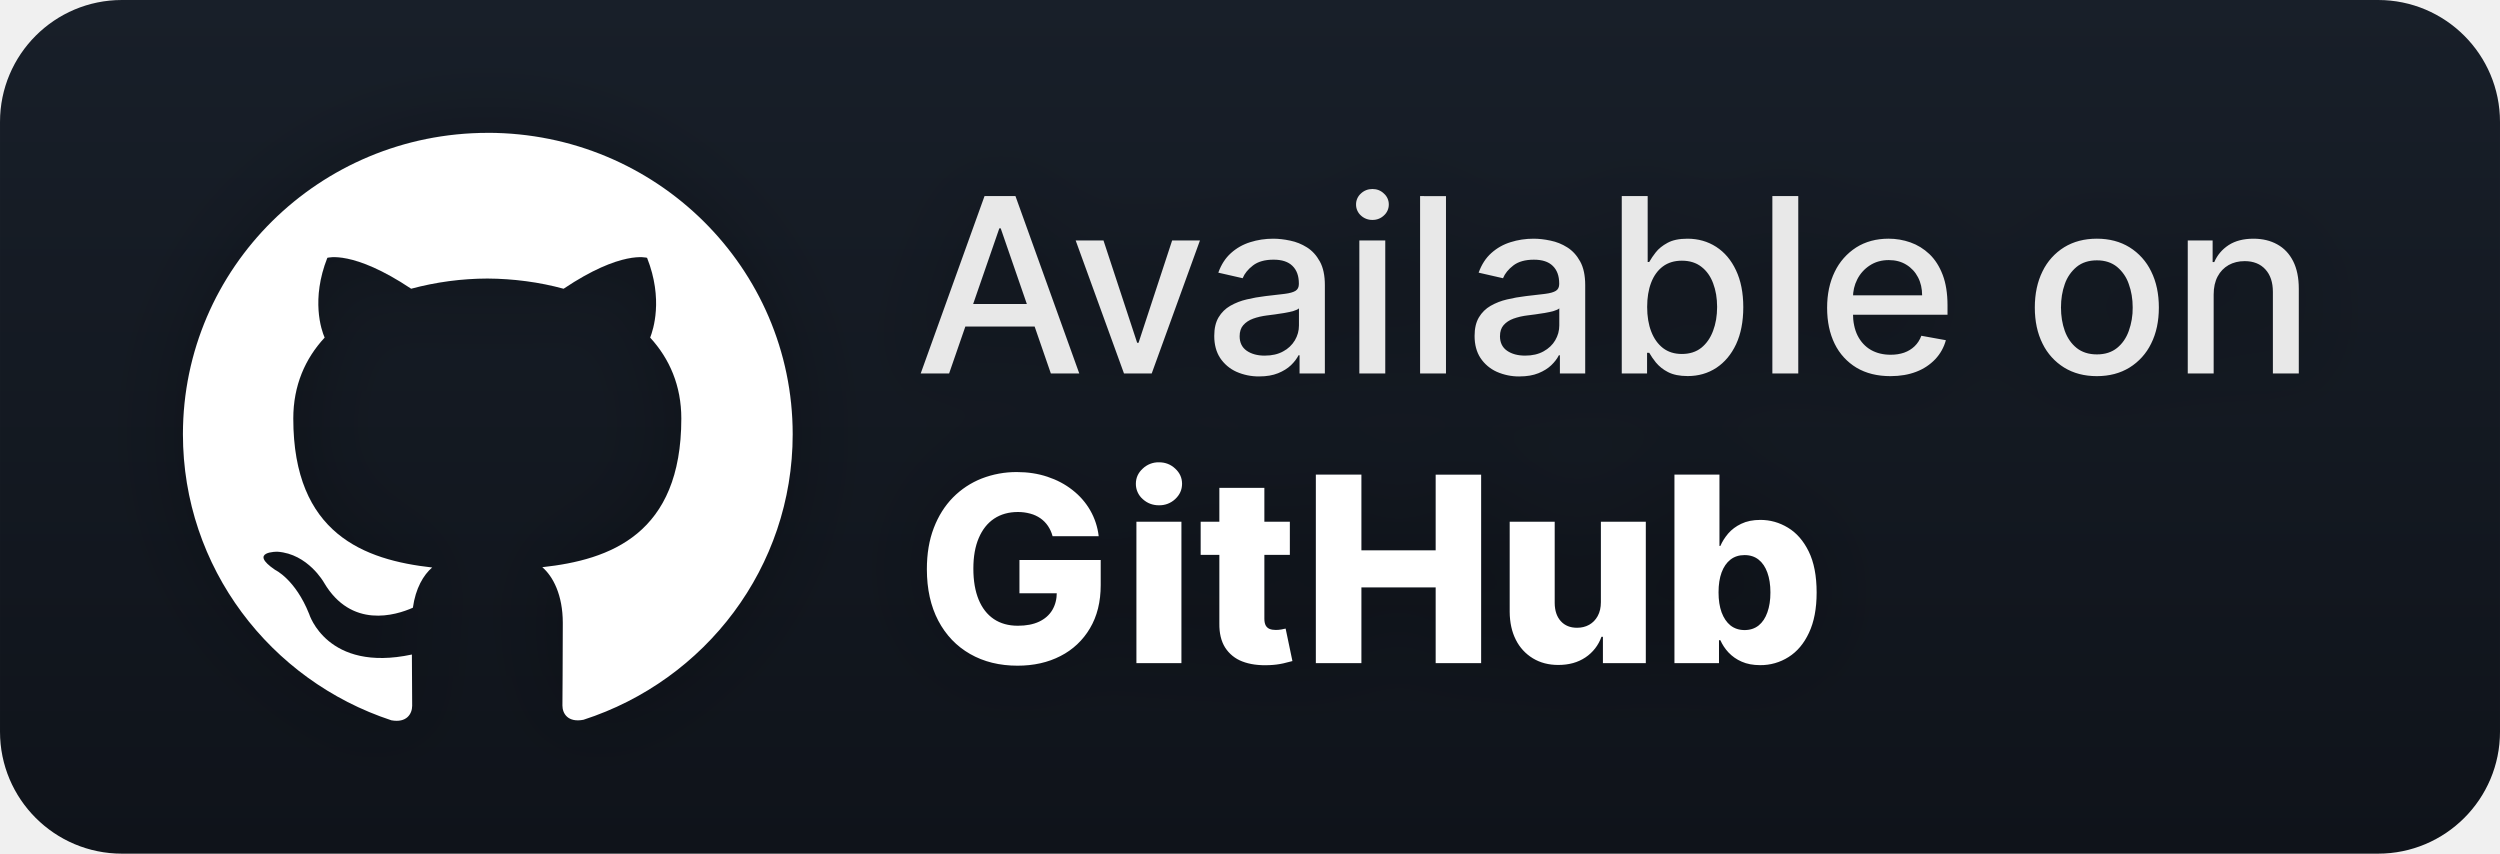
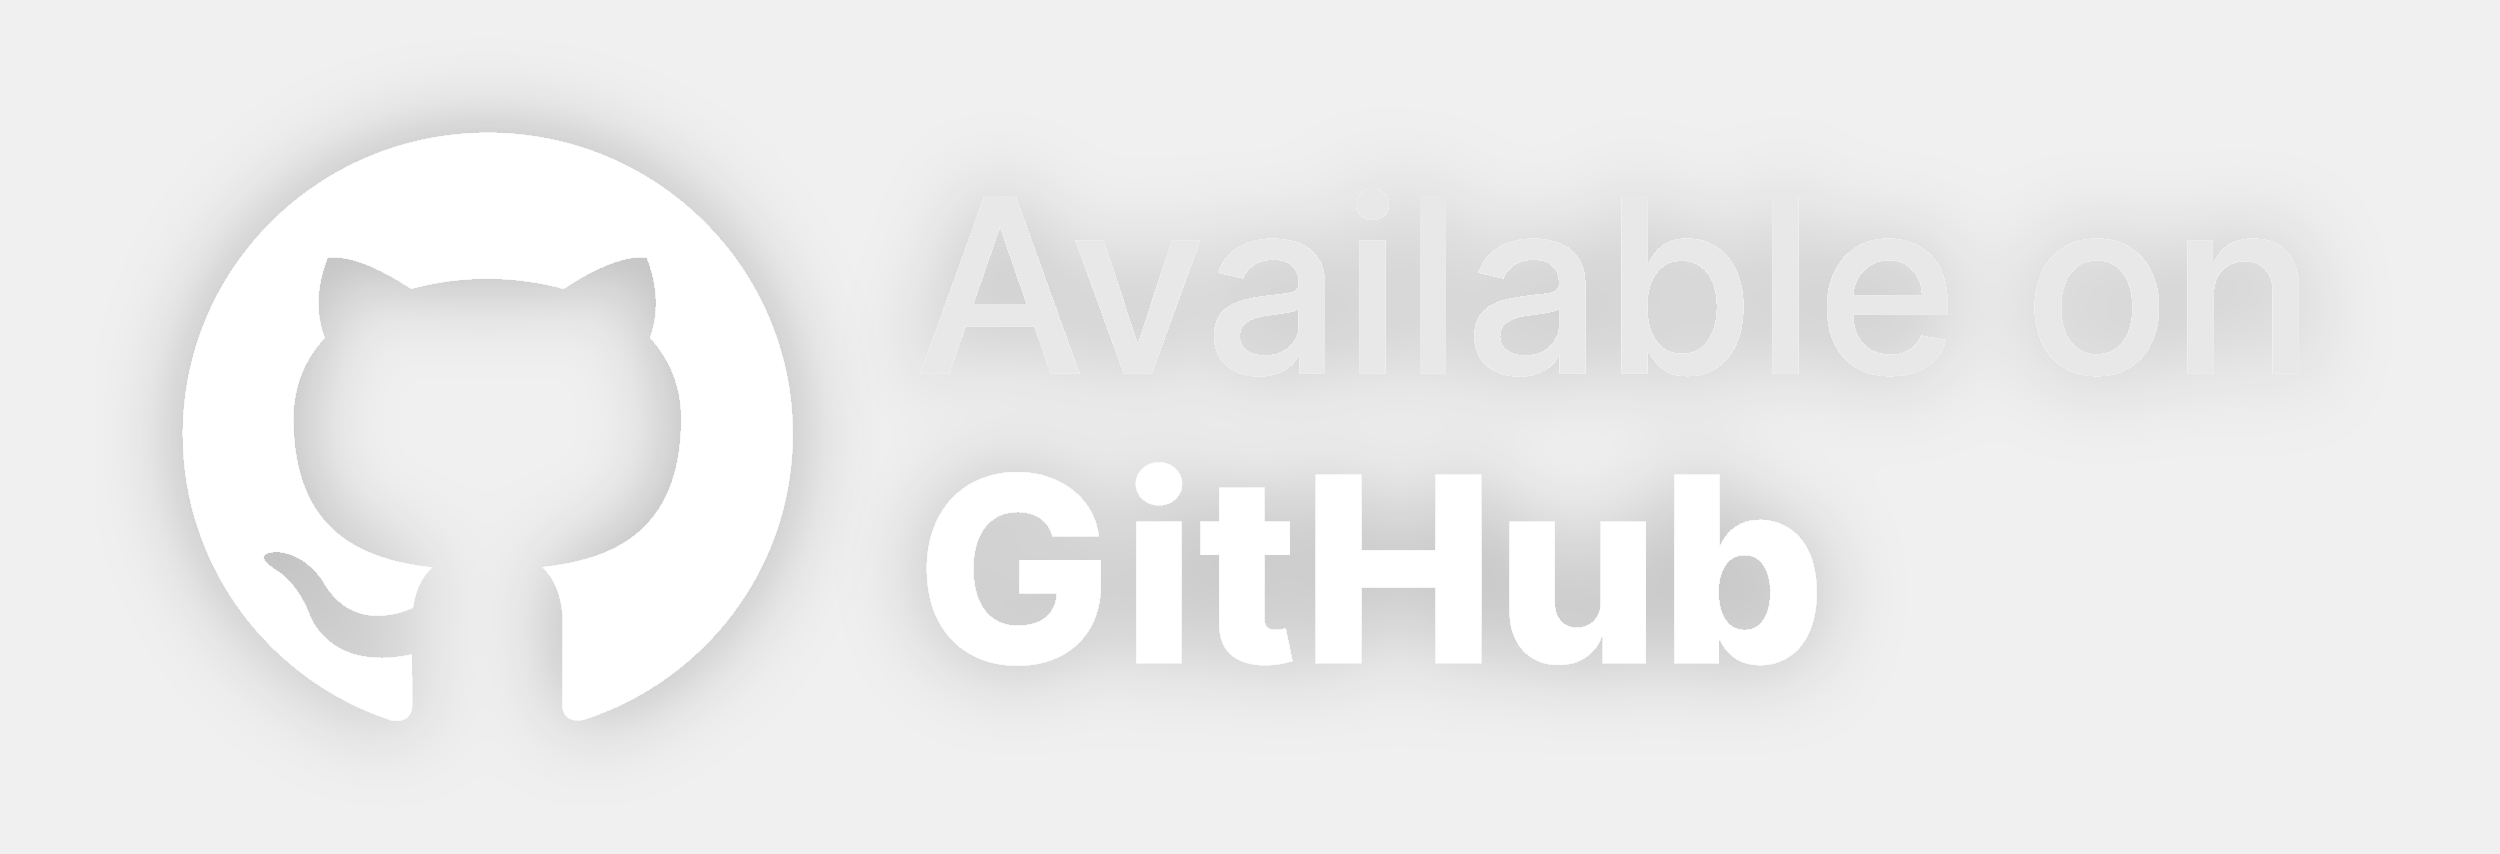
<svg xmlns="http://www.w3.org/2000/svg" width="187.429" height="64" fill="none" viewBox="0 0 164 56" version="1.1" id="svg8">
-   <rect width="164" height="56" fill="url(#a)" rx="8" id="rect1" />
+   <rect width="164" height="56" fill="url(#a)" rx="8" id="rect1" x="0" y="0" style="display:none" />
  <g filter="url(#b)" id="g1">
    <path fill="#fff" d="M32.001 8.716C20.951 8.716 12 17.573 12 28.488c0 8.741 5.73 16.15 13.672 18.763 1.004.187 1.366-.425 1.366-.954 0-.47-.01-1.711-.018-3.36-5.567 1.192-6.74-2.658-6.74-2.658-.91-2.279-2.226-2.89-2.226-2.89-1.81-1.223.144-1.197.144-1.197 2.005.135 3.06 2.033 3.06 2.033 1.784 3.025 4.68 2.15 5.827 1.641.175-1.274.696-2.15 1.264-2.638-4.44-.496-9.11-2.195-9.11-9.772 0-2.163.775-3.926 2.057-5.31-.222-.495-.9-2.51.176-5.233 0 0 1.674-.528 5.5 2.027a19.5 19.5 0 0 1 5-.668c1.7.011 3.4.231 5 .669 3.805-2.556 5.477-2.028 5.477-2.028 1.074 2.723.397 4.736.202 5.233 1.268 1.384 2.044 3.148 2.044 5.31 0 7.594-4.676 9.269-9.121 9.752.695.592 1.346 1.81 1.346 3.657 0 2.644-.025 4.775-.025 5.419 0 .514.35 1.132 1.38.933C46.275 44.63 52 37.216 52 28.487c0-10.916-8.952-19.773-20.001-19.773z" id="path1" />
  </g>
  <g filter="url(#c)" id="g3">
    <path fill="#E8E8E8" d="M62.261 24.5h-1.863l4.187-11.636h2.029L70.8 24.5h-1.864l-3.29-9.523h-.09zm.313-4.557h6.045v1.477h-6.045zm16.143-4.17L75.552 24.5h-1.818l-3.17-8.727h1.824l2.21 6.716h.09l2.205-6.716zm3.887 8.92a3.6 3.6 0 0 1-1.5-.307 2.53 2.53 0 0 1-1.063-.903q-.386-.591-.386-1.449 0-.739.284-1.216.285-.477.767-.756a4 4 0 0 1 1.08-.42q.596-.142 1.215-.216l1.273-.148q.49-.062.71-.198.222-.137.222-.444v-.04q0-.744-.42-1.153-.415-.41-1.24-.409-.857 0-1.351.38-.49.376-.677.836l-1.596-.364q.284-.795.83-1.284.551-.495 1.266-.716.717-.227 1.506-.227.523 0 1.108.125.59.12 1.102.443.517.324.847.926.33.597.33 1.552V24.5h-1.66v-1.193h-.068q-.165.33-.494.648-.33.318-.847.528t-1.238.21m.369-1.364q.705 0 1.204-.278a1.95 1.95 0 0 0 .768-.727q.267-.454.267-.972v-1.125q-.091.091-.353.17-.255.075-.585.131-.33.052-.642.097l-.523.068q-.494.063-.903.21-.403.148-.648.427-.238.272-.238.727 0 .63.466.954.465.32 1.187.319m6.2 1.171v-8.727h1.7V24.5zm.858-10.074a1.08 1.08 0 0 1-.761-.295.96.96 0 0 1-.313-.716.95.95 0 0 1 .313-.716q.318-.3.761-.301.444 0 .756.3a.94.94 0 0 1 .318.717.95.95 0 0 1-.318.716 1.06 1.06 0 0 1-.756.295m4.825-1.562V24.5h-1.698V12.864zm4.826 11.83a3.6 3.6 0 0 1-1.5-.308 2.53 2.53 0 0 1-1.063-.903q-.386-.591-.386-1.449 0-.739.284-1.216t.767-.756a4 4 0 0 1 1.08-.42q.596-.142 1.216-.216l1.272-.148q.49-.062.71-.198.222-.137.222-.444v-.04q0-.744-.42-1.153-.415-.41-1.239-.409-.858 0-1.352.38-.489.376-.676.836L97 17.886q.284-.795.83-1.284.551-.495 1.267-.716.716-.227 1.505-.227.523 0 1.108.125.592.12 1.102.443.517.324.847.926.33.597.33 1.552V24.5h-1.659v-1.193h-.069q-.165.33-.494.648-.33.318-.847.528t-1.238.21m.369-1.364q.704 0 1.205-.279.505-.278.767-.727.267-.454.267-.972v-1.125q-.091.091-.353.17-.255.075-.585.131-.329.052-.642.097l-.523.068a4.2 4.2 0 0 0-.903.21q-.403.148-.648.427-.238.272-.238.727 0 .63.466.954.465.32 1.187.319m6.337 1.17V12.864h1.699v4.323h.102a5 5 0 0 1 .426-.63q.279-.358.773-.625.494-.273 1.307-.273 1.056 0 1.886.534.83.535 1.301 1.54.477 1.005.477 2.42t-.471 2.427q-.472 1.005-1.296 1.55-.824.54-1.88.54-.796 0-1.302-.267a2.5 2.5 0 0 1-.784-.625 5 5 0 0 1-.437-.636h-.142V24.5zm1.665-4.364q0 .921.267 1.614t.772 1.085q.506.387 1.239.387.761 0 1.273-.404.511-.41.772-1.108.267-.699.267-1.574 0-.863-.261-1.55-.255-.689-.773-1.086-.511-.398-1.278-.398-.739 0-1.25.38-.506.382-.767 1.063-.261.682-.261 1.591m9.913-7.272V24.5h-1.699V12.864zm6.047 11.812q-1.29 0-2.222-.551a3.74 3.74 0 0 1-1.432-1.562q-.5-1.012-.5-2.37 0-1.341.5-2.364a3.9 3.9 0 0 1 1.409-1.596q.91-.574 2.125-.574.74 0 1.432.244.693.245 1.245.767.55.524.869 1.358.318.83.318 2.017v.603h-6.937v-1.273h5.272q0-.67-.272-1.187a2.07 2.07 0 0 0-.767-.824q-.49-.302-1.148-.302-.716 0-1.25.353a2.36 2.36 0 0 0-.818.909q-.284.556-.284 1.21v.994q0 .876.306 1.489.313.615.87.938.557.318 1.301.318.483 0 .88-.137.399-.142.688-.42.29-.279.443-.688l1.608.29q-.194.71-.693 1.244a3.36 3.36 0 0 1-1.244.824q-.745.29-1.699.29m13.54 0q-1.228 0-2.143-.562a3.8 3.8 0 0 1-1.42-1.574q-.506-1.011-.506-2.364 0-1.358.506-2.375a3.8 3.8 0 0 1 1.42-1.58q.915-.561 2.143-.562 1.227 0 2.142.563a3.8 3.8 0 0 1 1.42 1.58q.506 1.016.506 2.374 0 1.353-.506 2.364a3.8 3.8 0 0 1-1.42 1.574q-.915.562-2.142.562m.005-1.426q.796 0 1.318-.42.523-.42.773-1.12a4.4 4.4 0 0 0 .256-1.54q0-.835-.256-1.534a2.5 2.5 0 0 0-.773-1.13q-.523-.426-1.318-.427-.801 0-1.329.427a2.54 2.54 0 0 0-.779 1.13q-.25.7-.25 1.534 0 .841.25 1.54.256.7.779 1.12.528.42 1.329.42m7.658-3.932V24.5h-1.699v-8.727h1.631v1.42h.108q.3-.693.943-1.114.648-.42 1.63-.42.893 0 1.563.375.67.37 1.04 1.102.369.733.369 1.813V24.5h-1.699v-5.347q0-.948-.494-1.483-.495-.54-1.358-.54-.59 0-1.051.256a1.84 1.84 0 0 0-.722.75q-.261.489-.261 1.182" id="path2" />
    <path fill="#fff" d="M69.05 35.175a2.2 2.2 0 0 0-.302-.67 1.9 1.9 0 0 0-.49-.501 2.1 2.1 0 0 0-.664-.308 3 3 0 0 0-.82-.109q-.9 0-1.558.435-.652.434-1.008 1.268-.356.827-.356 2.01 0 1.19.344 2.029t.996 1.28q.652.44 1.581.44.821 0 1.389-.266.573-.27.87-.766.294-.495.295-1.166l.555.067h-3.006v-2.18h5.33v1.637q0 1.66-.706 2.843a4.7 4.7 0 0 1-1.931 1.817q-1.226.634-2.82.634-1.768 0-3.109-.767-1.34-.766-2.089-2.185-.748-1.425-.748-3.38 0-1.522.453-2.7.452-1.182 1.261-2.004a5.45 5.45 0 0 1 1.884-1.243 6.3 6.3 0 0 1 2.312-.423q1.075 0 1.998.308.93.308 1.642.87.72.561 1.165 1.334a4.4 4.4 0 0 1 .556 1.696zm5.499 8.325v-9.273h2.952V43.5zm1.479-10.353q-.622 0-1.069-.41a1.32 1.32 0 0 1-.446-1.003q0-.579.447-.99a1.5 1.5 0 0 1 1.068-.417q.628 0 1.069.417.446.411.446.99 0 .585-.446 1.002a1.5 1.5 0 0 1-1.069.41m8.586 1.08V36.4h-5.85v-2.174zm-4.624-2.221h2.952v8.578q0 .272.084.44.09.165.26.236.169.066.404.067.17 0 .357-.03.192-.038.29-.06l.446 2.13q-.21.06-.598.151a5 5 0 0 1-.911.115q-1.038.048-1.781-.242a2.3 2.3 0 0 1-1.129-.917q-.386-.622-.374-1.564zM86.32 43.5V31.136h2.988V36.1h4.872v-4.963h2.982V43.5H94.18v-4.968h-4.872V43.5zm18.699-4.002v-5.27h2.946V43.5h-2.813v-1.727h-.097a2.7 2.7 0 0 1-1.05 1.353q-.737.495-1.781.495-.948 0-1.666-.435a2.96 2.96 0 0 1-1.117-1.213q-.398-.785-.405-1.836v-5.91h2.952v5.33q.006.755.399 1.19.392.435 1.068.435.441 0 .791-.193.357-.2.562-.574.21-.38.211-.917m4.825 4.002V31.136h2.952v4.679h.06q.181-.422.513-.815.339-.393.858-.64.525-.254 1.255-.254.966 0 1.805.508.846.507 1.365 1.563t.519 2.693q0 1.575-.501 2.638-.495 1.063-1.34 1.593a3.4 3.4 0 0 1-1.866.532q-.7 0-1.213-.23a2.6 2.6 0 0 1-.863-.603 2.9 2.9 0 0 1-.532-.803h-.09V43.5zm2.892-4.636q0 .748.199 1.304.206.555.585.863.387.302.924.302.543 0 .924-.302.38-.308.573-.863.2-.555.199-1.304 0-.75-.199-1.298-.194-.55-.573-.852-.375-.3-.924-.301-.543 0-.924.295-.38.297-.585.846-.2.548-.199 1.31" id="path3" />
  </g>
  <rect width="161.9" height="53.9" x="1.05" y="1.05" stroke="#ffffff" stroke-opacity="0.15" stroke-width="2.1" rx="6.95" id="rect3" style="display:none" />
  <defs id="defs8">
    <filter id="b" width="51.429" height="51.429" x="6.286" y="2.286" color-interpolation-filters="sRGB" filterUnits="userSpaceOnUse">
      <feFlood flood-opacity="0" result="BackgroundImageFix" id="feFlood3" />
      <feColorMatrix in="SourceAlpha" result="hardAlpha" values="0 0 0 0 0 0 0 0 0 0 0 0 0 0 0 0 0 0 127 0" id="feColorMatrix3" />
      <feOffset id="feOffset3" />
      <feGaussianBlur stdDeviation="2.857" id="feGaussianBlur3" />
      <feComposite in2="hardAlpha" operator="out" id="feComposite3" />
      <feColorMatrix values="0 0 0 0 0 0 0 0 0 0 0 0 0 0 0 0 0 0 0.25 0" id="feColorMatrix4" />
      <feBlend in2="BackgroundImageFix" result="effect1_dropShadow_28_641" id="feBlend4" />
      <feBlend in="SourceGraphic" in2="effect1_dropShadow_28_641" result="shape" id="feBlend5" />
    </filter>
    <filter id="c" width="103.2" height="48.2" x="54.4" y="3.9" color-interpolation-filters="sRGB" filterUnits="userSpaceOnUse">
      <feFlood flood-opacity="0" result="BackgroundImageFix" id="feFlood5" />
      <feColorMatrix in="SourceAlpha" result="hardAlpha" values="0 0 0 0 0 0 0 0 0 0 0 0 0 0 0 0 0 0 127 0" id="feColorMatrix5" />
      <feOffset id="feOffset5" />
      <feGaussianBlur stdDeviation="2.8" id="feGaussianBlur5" />
      <feComposite in2="hardAlpha" operator="out" id="feComposite5" />
      <feColorMatrix values="0 0 0 0 0 0 0 0 0 0 0 0 0 0 0 0 0 0 0.25 0" id="feColorMatrix6" />
      <feBlend in2="BackgroundImageFix" result="effect1_dropShadow_28_641" id="feBlend6" />
      <feBlend in="SourceGraphic" in2="effect1_dropShadow_28_641" result="shape" id="feBlend7" />
    </filter>
    <linearGradient id="a" x1="82" x2="82" y1="0" y2="56" gradientUnits="userSpaceOnUse">
      <stop stop-color="#181F29" id="stop7" />
      <stop offset="1" stop-color="#0F131A" id="stop8" />
    </linearGradient>
  </defs>
</svg>
